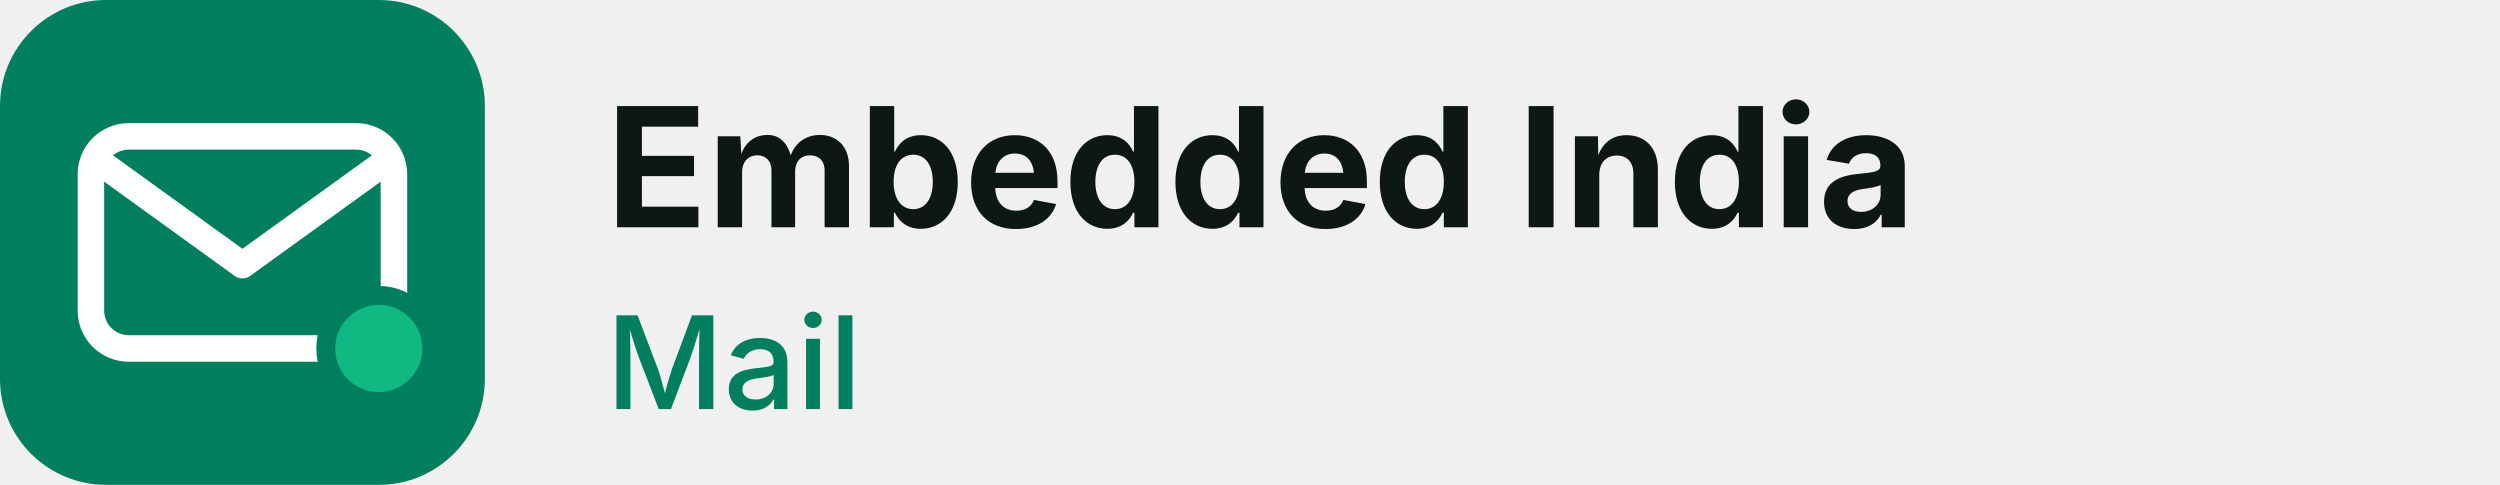
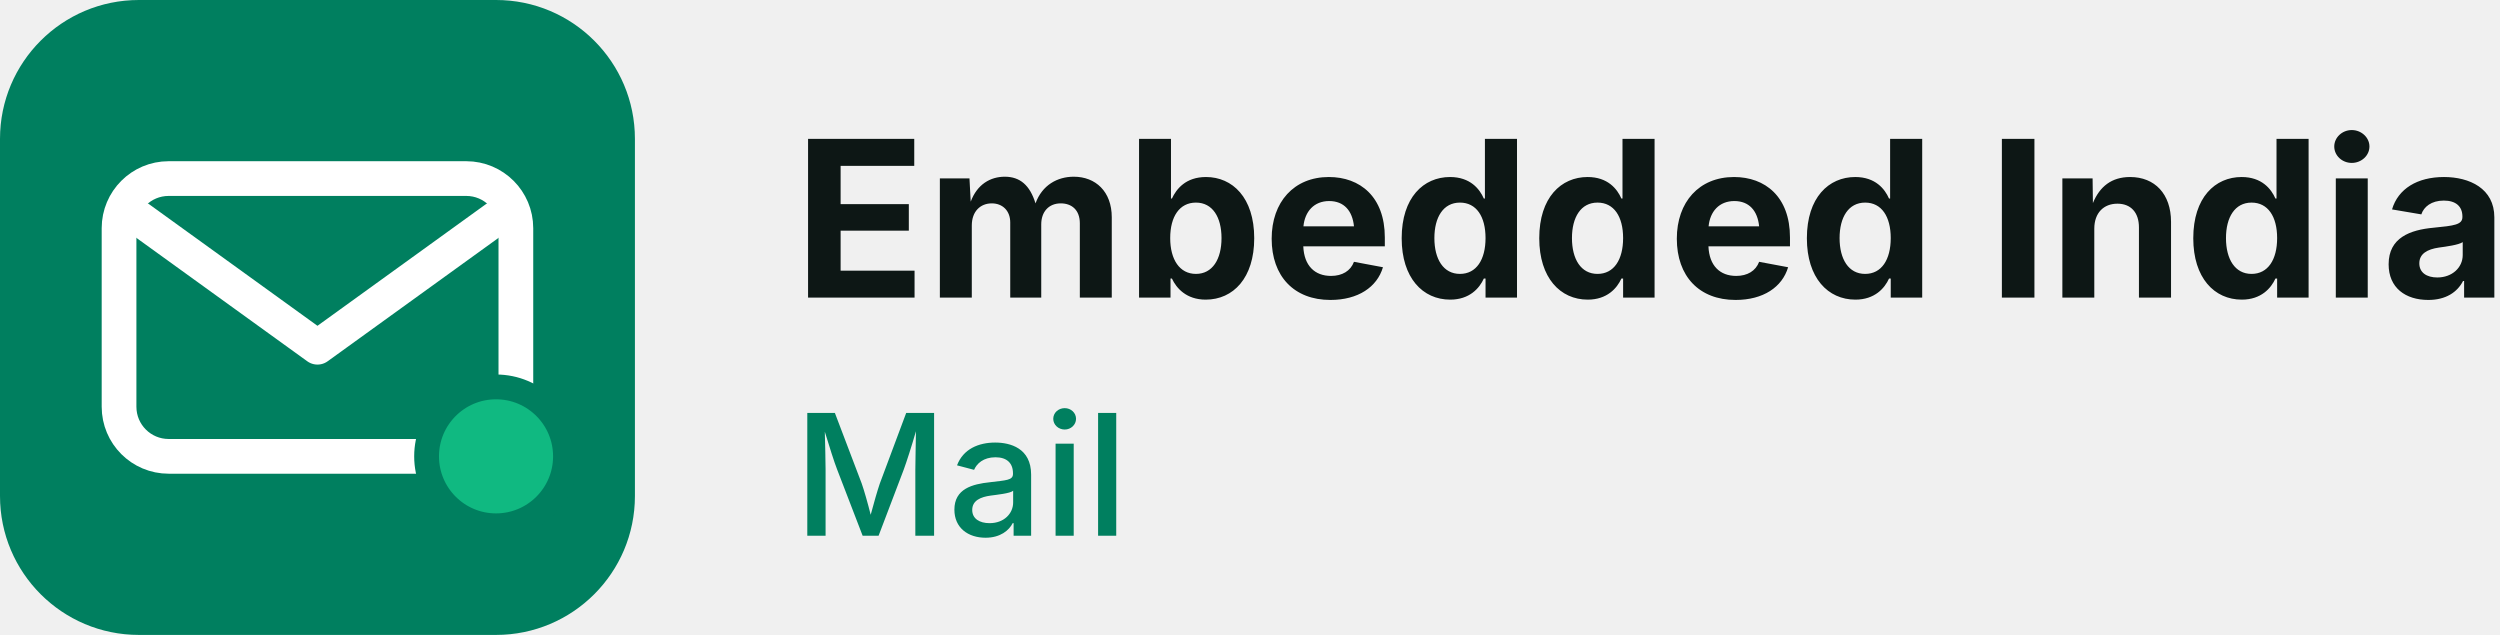
- <svg xmlns="http://www.w3.org/2000/svg" viewBox="0 0 330 64" role="img" aria-label="Embedded India Mail">
+ <svg xmlns="http://www.w3.org/2000/svg" viewBox="0 0 252 64" role="img" aria-label="Embedded India Mail">
  <rect width="64" height="64" rx="14" fill="#007f5f" />
  <rect x="12" y="18" width="40" height="28" rx="5" fill="none" stroke="#fff" stroke-width="3.5" />
  <path d="M14 22l18 13 18-13" fill="none" stroke="#fff" stroke-width="3.5" stroke-linecap="round" stroke-linejoin="round" />
  <circle cx="50" cy="46" r="7" fill="#10b981" stroke="#007f5f" stroke-width="2.5" />
  <text x="80" y="30" font-family="Inter,Segoe UI,Roboto,Arial,sans-serif" font-size="22" font-weight="700" fill="#0d1715">Embedded India</text>
  <text x="80" y="54" font-family="Inter,Segoe UI,Roboto,Arial,sans-serif" font-size="17" font-weight="500" fill="#007f5f">Mail</text>
</svg>
